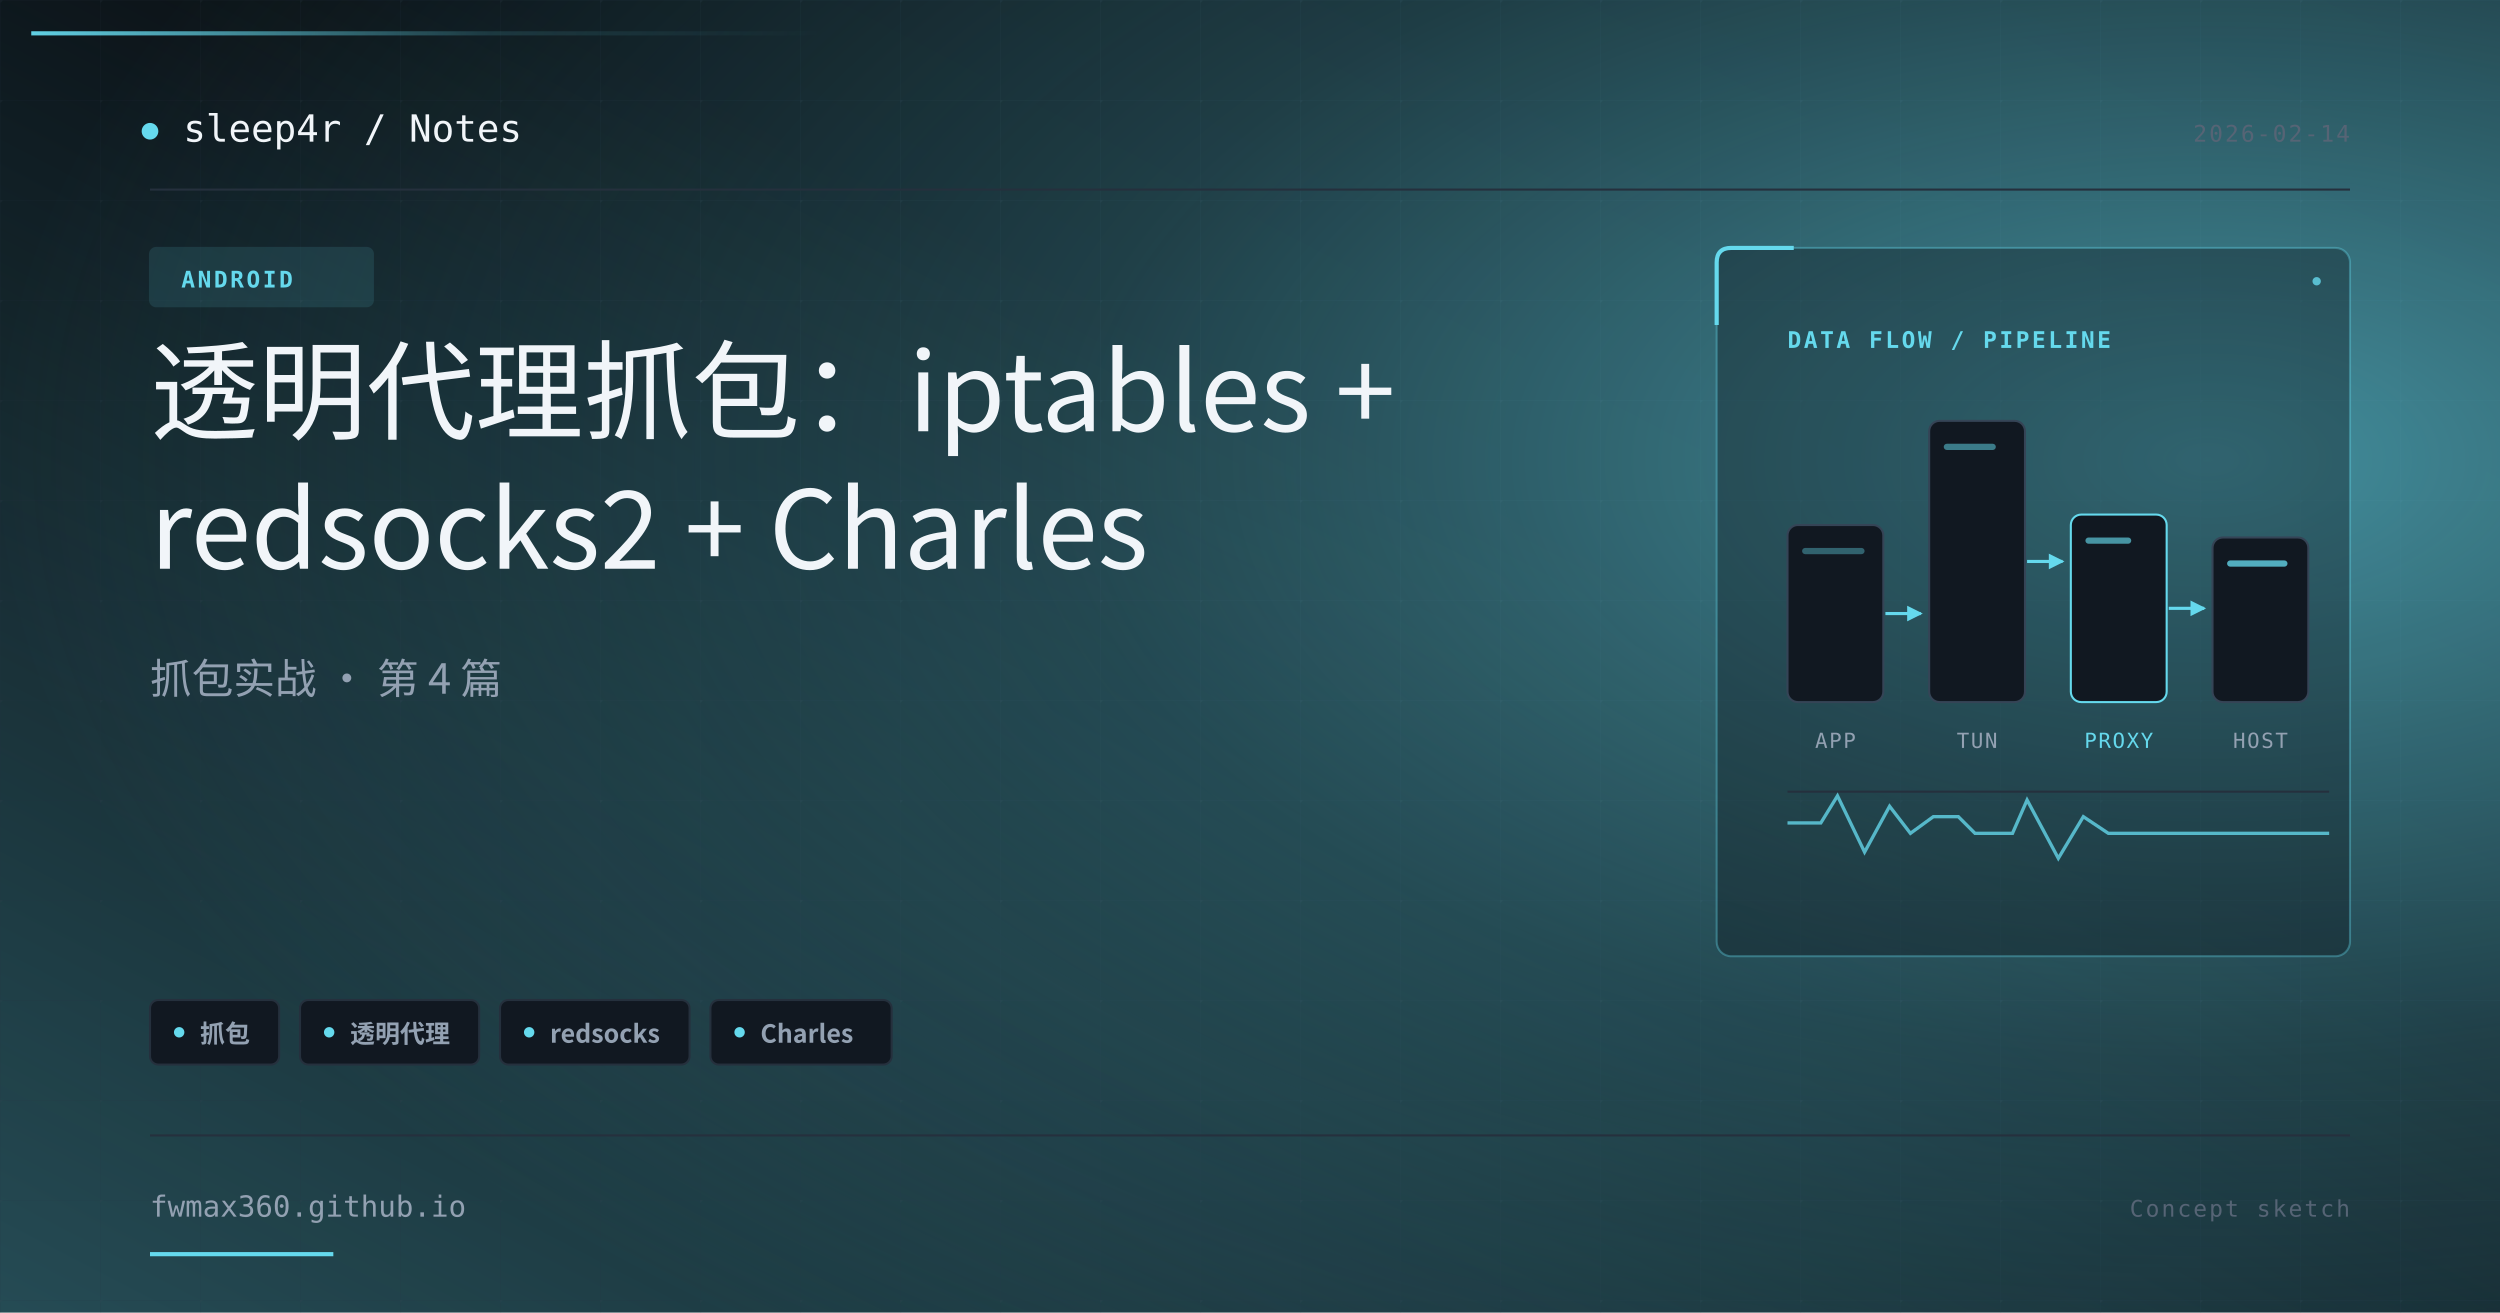
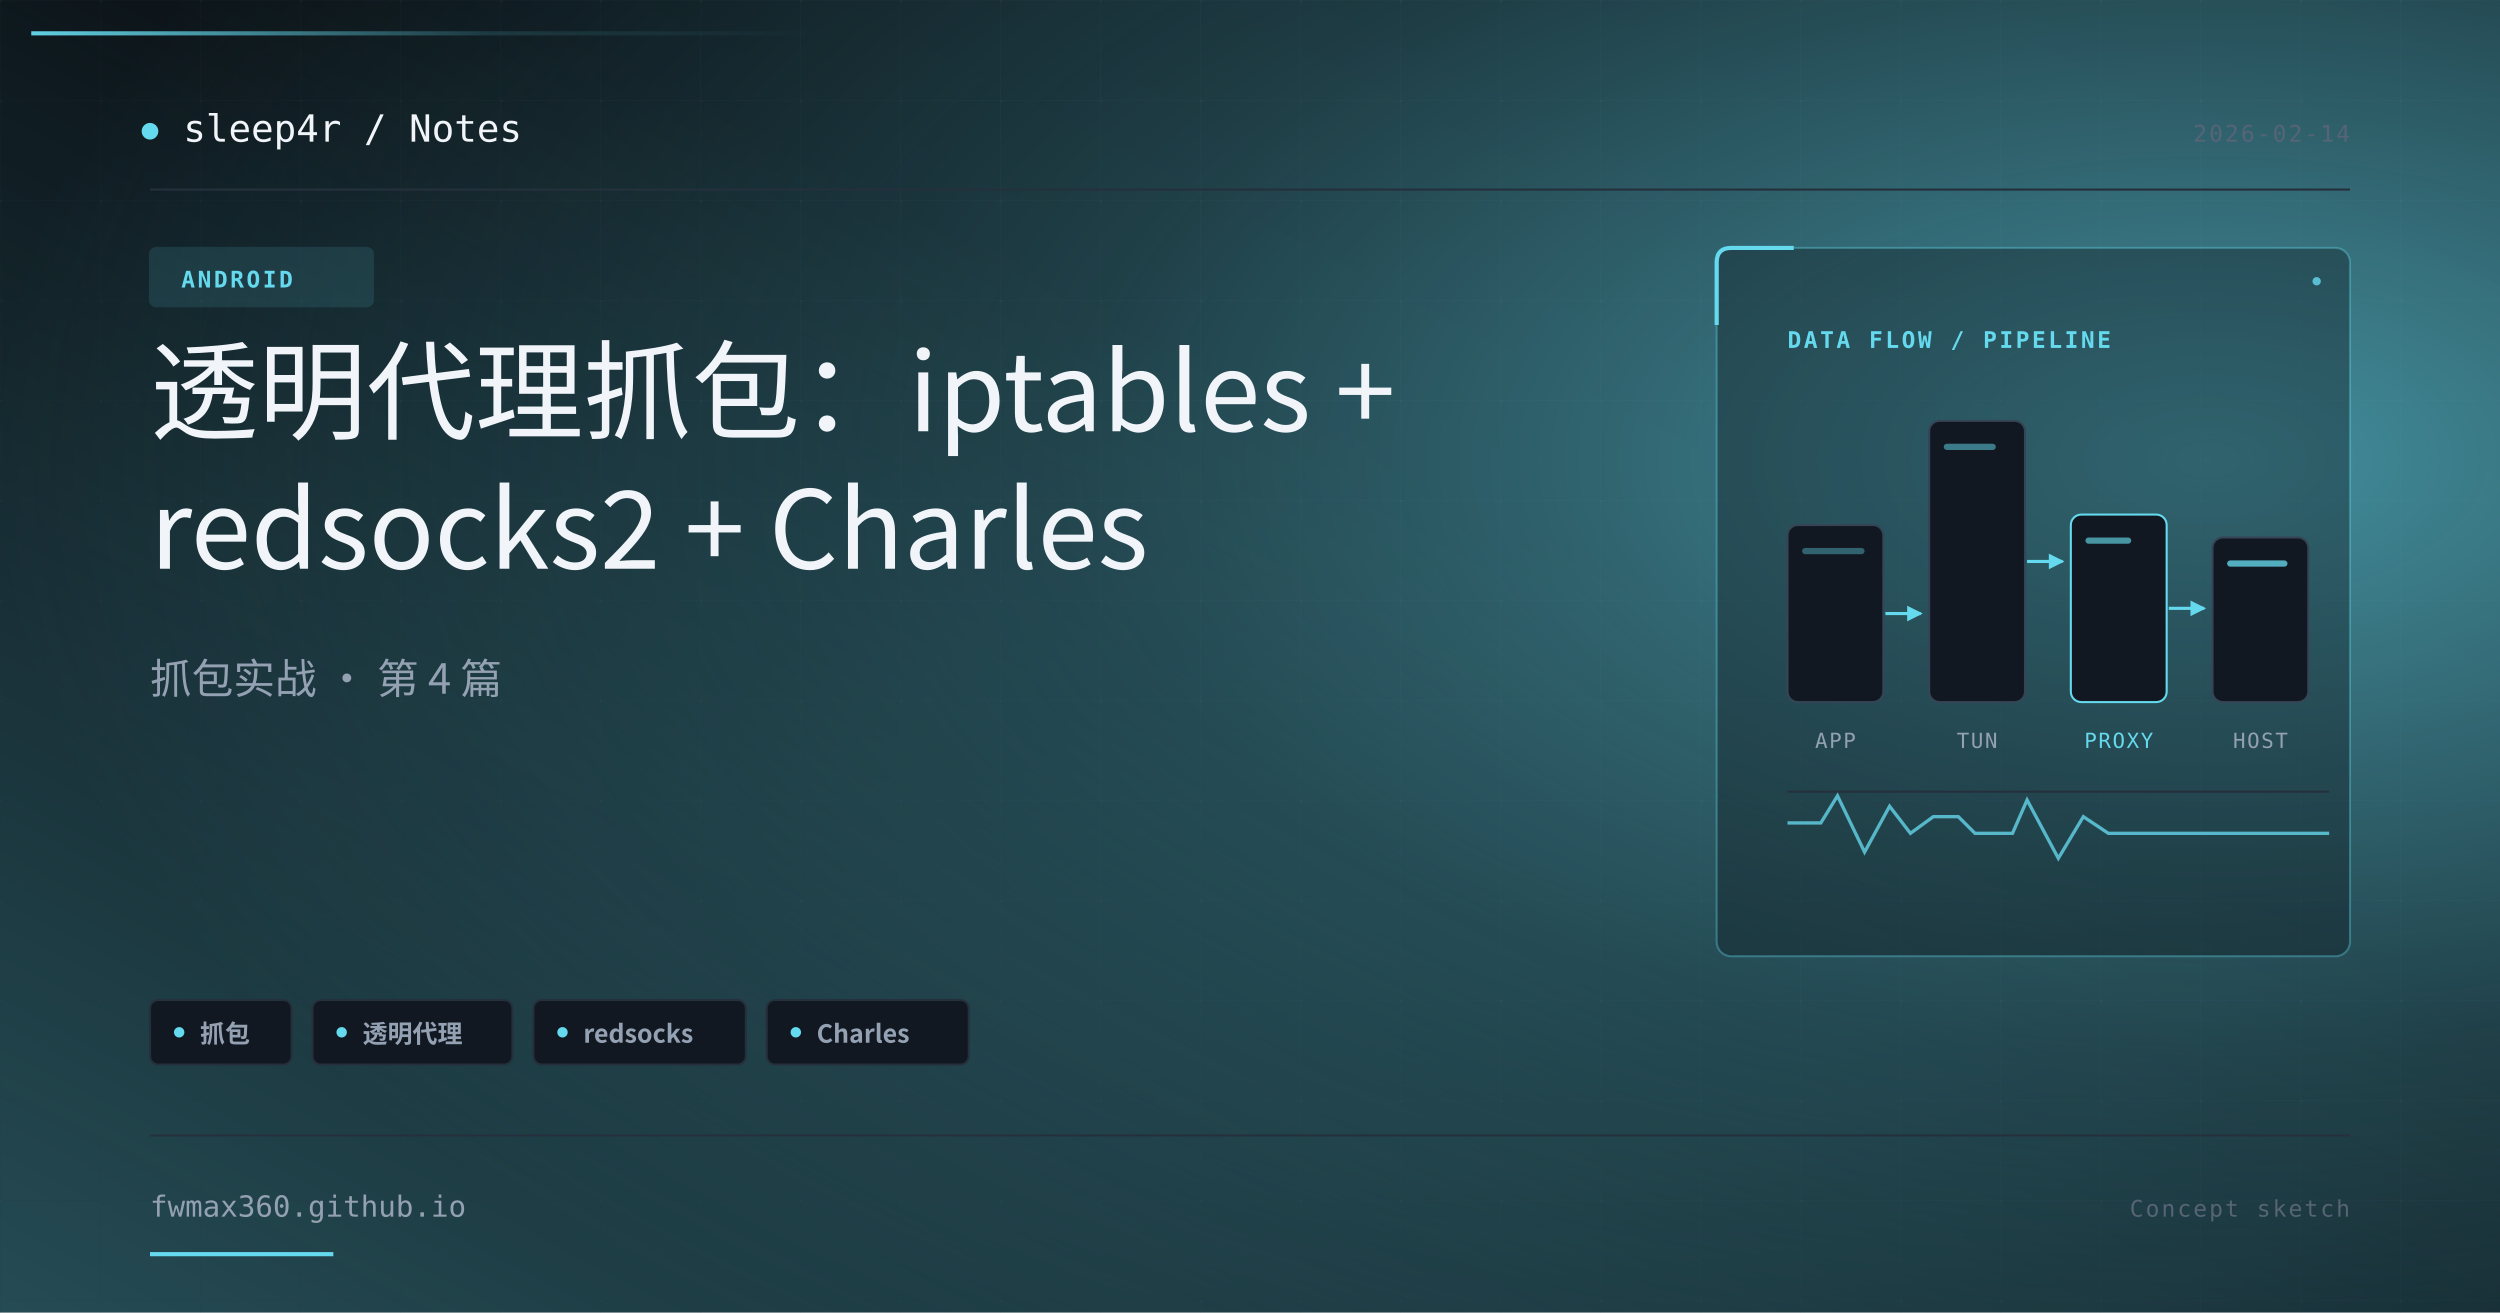
<svg xmlns="http://www.w3.org/2000/svg" width="1200" height="630" viewBox="0 0 1200 630" role="img" aria-labelledby="cover-title cover-desc">
  <defs>
    <pattern id="grid" width="48" height="48" patternUnits="userSpaceOnUse">
      <path d="M 48 0 L 0 0 0 48" fill="none" stroke="#25303d" stroke-width="1" opacity="0.42" />
      <circle cx="0" cy="0" r="1.25" fill="#354456" opacity="0.58" />
    </pattern>
    <radialGradient id="glow" cx="88%" cy="35%" r="88%">
      <stop offset="0" stop-color="#65d9ed" stop-opacity="0.64" />
      <stop offset="0.52" stop-color="#65d9ed" stop-opacity="0.24" />
      <stop offset="1" stop-color="#65d9ed" stop-opacity="0" />
    </radialGradient>
    <linearGradient id="wash" x1="0" y1="1" x2="1" y2="0">
      <stop offset="0" stop-color="#65d9ed" stop-opacity="0.32" />
      <stop offset="0.6" stop-color="#65d9ed" stop-opacity="0.025" />
      <stop offset="1" stop-color="#65d9ed" stop-opacity="0" />
    </linearGradient>
    <linearGradient id="rail" x1="0" y1="0" x2="1" y2="0">
      <stop offset="0" stop-color="#65d9ed" stop-opacity="0.95" />
      <stop offset="0.58" stop-color="#65d9ed" stop-opacity="0.14" />
      <stop offset="1" stop-color="#65d9ed" stop-opacity="0" />
    </linearGradient>
    <marker id="arrow" viewBox="0 0 8 8" refX="7" refY="4" markerWidth="5" markerHeight="5" orient="auto-start-reverse">
      <path d="M 0 0 L 8 4 L 0 8 z" fill="#65d9ed" />
    </marker>
    <style>
      .mono { font-family: 'JetBrains Mono', 'SFMono-Regular', Menlo, Consolas, monospace; }
      .sans { font-family: 'Helvetica Neue', 'PingFang SC', 'Hiragino Sans GB', 'Microsoft YaHei', 'Noto Sans CJK SC', sans-serif; }
      .micro { font-family: 'JetBrains Mono', 'SFMono-Regular', Menlo, Consolas, monospace; font-size: 10px; letter-spacing: .75px; }
      .chip { font-family: 'Helvetica Neue', 'PingFang SC', 'Hiragino Sans GB', 'Microsoft YaHei', 'Noto Sans CJK SC', sans-serif; font-size: 12px; font-weight: 600; }
      .diagram-label { font-family: 'JetBrains Mono', 'SFMono-Regular', Menlo, Consolas, monospace; font-size: 11px; font-weight: 700; letter-spacing: 1.2px; }
    </style>
  </defs>
  <rect width="1200" height="630" fill="#07090d" />
  <rect width="1200" height="630" fill="url(#wash)" />
  <rect width="1200" height="630" fill="url(#grid)" opacity="0.25" />
  <rect width="1200" height="630" fill="url(#glow)" />
  <rect x="15" y="15" width="380" height="2" fill="url(#rail)" />
  <circle cx="72" cy="63" r="4" fill="#65d9ed" />
  <text x="88" y="68" class="mono" font-size="18" font-weight="500" letter-spacing="0" fill="#f1f5f9">sleep4r / Notes</text>
  <text x="1128" y="68" class="mono" font-size="11" text-anchor="end" letter-spacing="1" fill="#566475">2026-02-14</text>
  <line x1="72" y1="91" x2="1128" y2="91" stroke="#25303d" />
  <rect x="72" y="119" width="107" height="28" rx="3" fill="#65d9ed" opacity="0.12" stroke="#65d9ed" />
  <text x="87" y="138" class="mono" font-size="11" font-weight="700" letter-spacing="1.2" fill="#65d9ed">ANDROID</text>
  <text class="sans" font-size="52" font-weight="400" letter-spacing="0" fill="#f1f5f9">
    <tspan x="72" y="207">透明代理抓包：iptables +</tspan>
    <tspan x="72" y="273">redsocks2 + Charles</tspan>
  </text>
  <text x="72" y="333" class="sans" font-size="20" font-weight="400" fill="#93a1b2">抓包实战 · 第 4 篇</text>
  <rect x="824" y="119" width="304" height="340" rx="7" fill="#0d1219" fill-opacity="0.35" stroke="#65d9ed" stroke-opacity="0.35" />
  <path d="M 824 156 V 126 Q 824 119 831 119 H 861" fill="none" stroke="#65d9ed" stroke-width="2" />
  <circle cx="1112" cy="135" r="2" fill="#65d9ed" opacity="0.8" />
  <text x="858" y="167" class="diagram-label" fill="#65d9ed">DATA FLOW / PIPELINE</text>
  <rect x="858" y="252" width="46" height="85" rx="5" fill="#111821" stroke="#354456" />
  <rect x="865" y="263" width="30" height="3" rx="1.5" fill="#65d9ed" opacity="0.38" />
  <text x="881" y="359" class="micro" text-anchor="middle" fill="#93a1b2">APP</text>
  <path d="M 905 294.5 H 922" stroke="#65d9ed" stroke-width="1.5" marker-end="url(#arrow)" />
  <rect x="926" y="202" width="46" height="135" rx="5" fill="#111821" stroke="#354456" />
  <rect x="933" y="213" width="25" height="3" rx="1.5" fill="#65d9ed" opacity="0.51" />
  <text x="949" y="359" class="micro" text-anchor="middle" fill="#93a1b2">TUN</text>
  <path d="M 973 269.5 H 990" stroke="#65d9ed" stroke-width="1.5" marker-end="url(#arrow)" />
  <rect x="994" y="247" width="46" height="90" rx="5" fill="#111821" stroke="#65d9ed" />
  <rect x="1001" y="258" width="22" height="3" rx="1.5" fill="#65d9ed" opacity="0.64" />
  <text x="1017" y="359" class="micro" text-anchor="middle" fill="#65d9ed">PROXY</text>
  <path d="M 1041 292 H 1058" stroke="#65d9ed" stroke-width="1.5" marker-end="url(#arrow)" />
  <rect x="1062" y="258" width="46" height="79" rx="5" fill="#111821" stroke="#354456" />
  <rect x="1069" y="269" width="29" height="3" rx="1.5" fill="#65d9ed" opacity="0.77" />
  <text x="1085" y="359" class="micro" text-anchor="middle" fill="#93a1b2">HOST</text>
  <line x1="858" y1="380" x2="1118" y2="380" stroke="#25303d" stroke-width="1" />
  <path d="M 858 395 l 16 0 8 -13 13 27 12 -22 10 13 11 -8 12 0 8 8 18 0 7 -16 15 28 12 -20 12 8 h 106" fill="none" stroke="#65d9ed" stroke-width="1.6" opacity="0.78" />
-   <rect x="72" y="480" width="62" height="31" rx="4" fill="#111821" stroke="#25303d" />
+   <rect x="72" y="480" width="68" height="31" rx="4" fill="#111821" stroke="#25303d" />
  <circle cx="86" cy="495.5" r="2.5" fill="#65d9ed" />
  <text x="96" y="500.5" class="chip" fill="#93a1b2">抓包</text>
-   <rect x="144" y="480" width="86" height="31" rx="4" fill="#111821" stroke="#25303d" />
-   <circle cx="158" cy="495.5" r="2.5" fill="#65d9ed" />
-   <text x="168" y="500.5" class="chip" fill="#93a1b2">透明代理</text>
-   <rect x="240" y="480" width="91" height="31" rx="4" fill="#111821" stroke="#25303d" />
-   <circle cx="254" cy="495.5" r="2.5" fill="#65d9ed" />
-   <text x="264" y="500.5" class="chip" fill="#93a1b2">redsocks</text>
-   <rect x="341" y="480" width="87" height="31" rx="4" fill="#111821" stroke="#25303d" />
-   <circle cx="355" cy="495.5" r="2.5" fill="#65d9ed" />
-   <text x="365" y="500.5" class="chip" fill="#93a1b2">Charles</text>
+   <rect x="150" y="480" width="96" height="31" rx="4" fill="#111821" stroke="#25303d" />
+   <circle cx="164" cy="495.5" r="2.5" fill="#65d9ed" />
+   <text x="174" y="500.5" class="chip" fill="#93a1b2">透明代理</text>
+   <rect x="256" y="480" width="102" height="31" rx="4" fill="#111821" stroke="#25303d" />
+   <circle cx="270" cy="495.5" r="2.5" fill="#65d9ed" />
+   <text x="280" y="500.5" class="chip" fill="#93a1b2">redsocks</text>
+   <rect x="368" y="480" width="97" height="31" rx="4" fill="#111821" stroke="#25303d" />
+   <circle cx="382" cy="495.5" r="2.5" fill="#65d9ed" />
+   <text x="392" y="500.5" class="chip" fill="#93a1b2">Charles</text>
  <line x1="72" y1="545" x2="1128" y2="545" stroke="#25303d" />
  <text x="72" y="584" class="mono" font-size="14" font-weight="400" letter-spacing="0" fill="#93a1b2">fwmax360.github.io</text>
  <text x="1128" y="584" class="mono" font-size="11" text-anchor="end" letter-spacing="1" fill="#566475">Concept sketch</text>
  <rect x="72" y="601" width="88" height="2" fill="#65d9ed" />
</svg>
